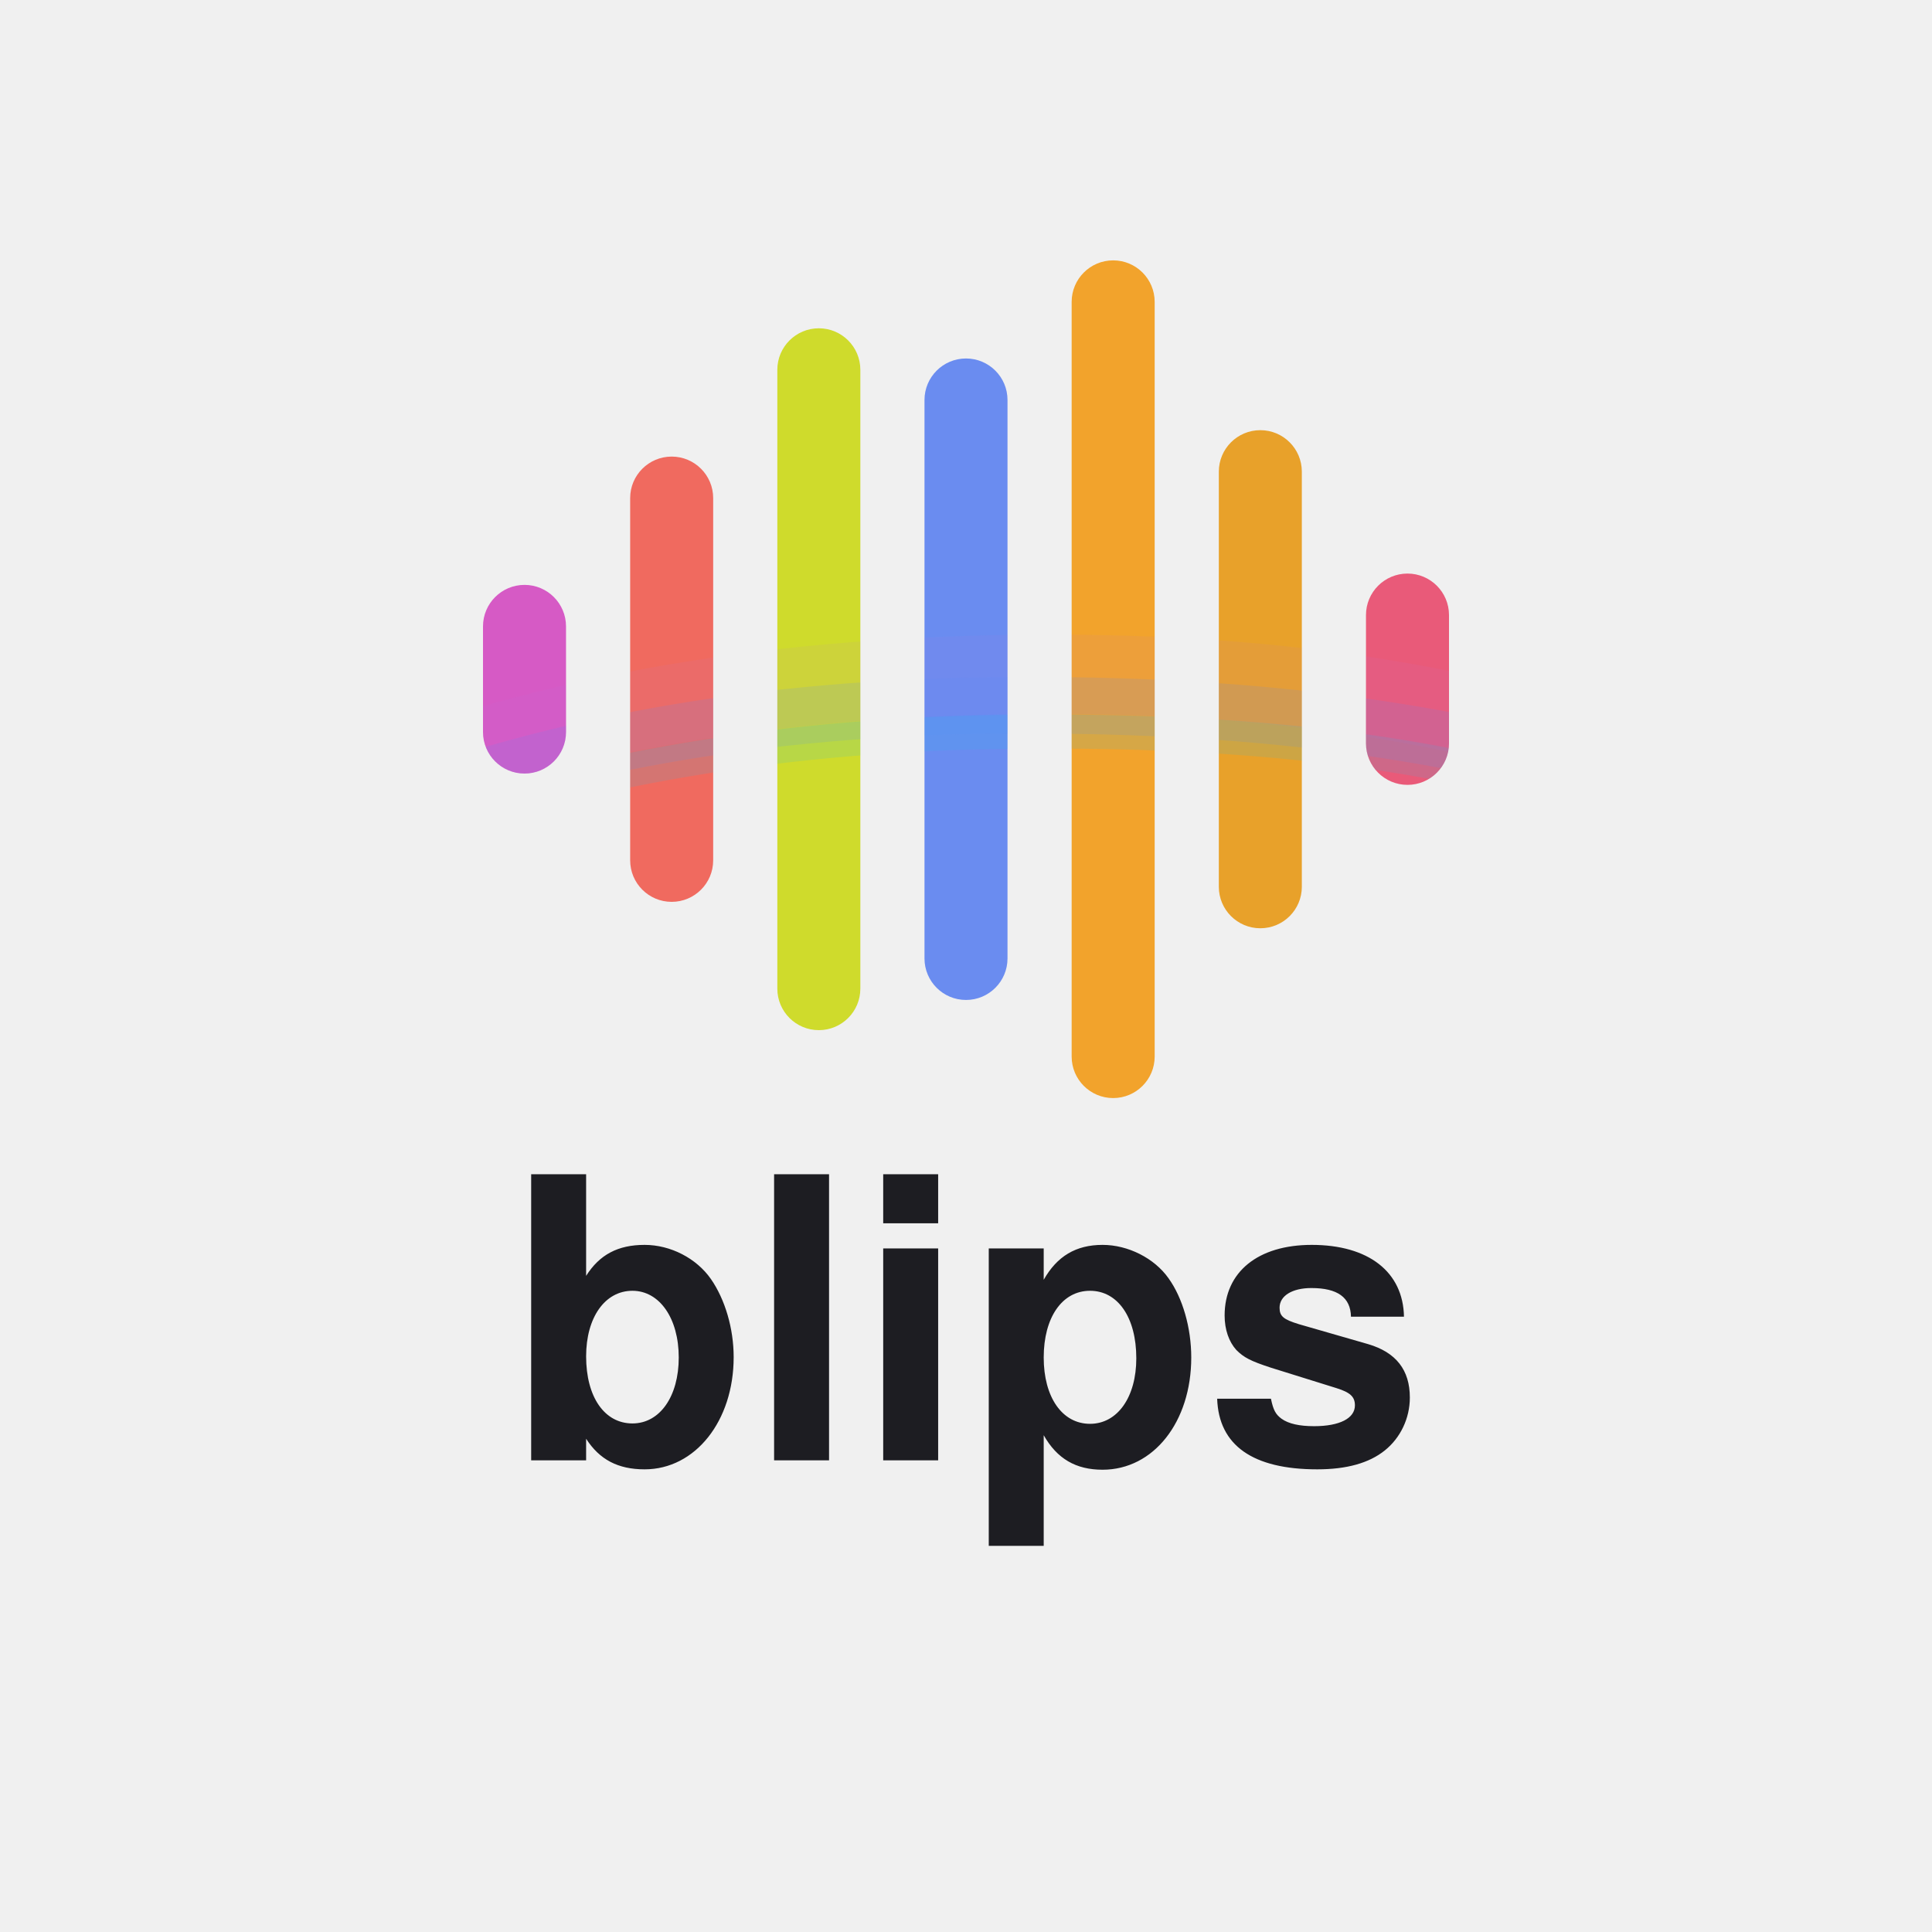
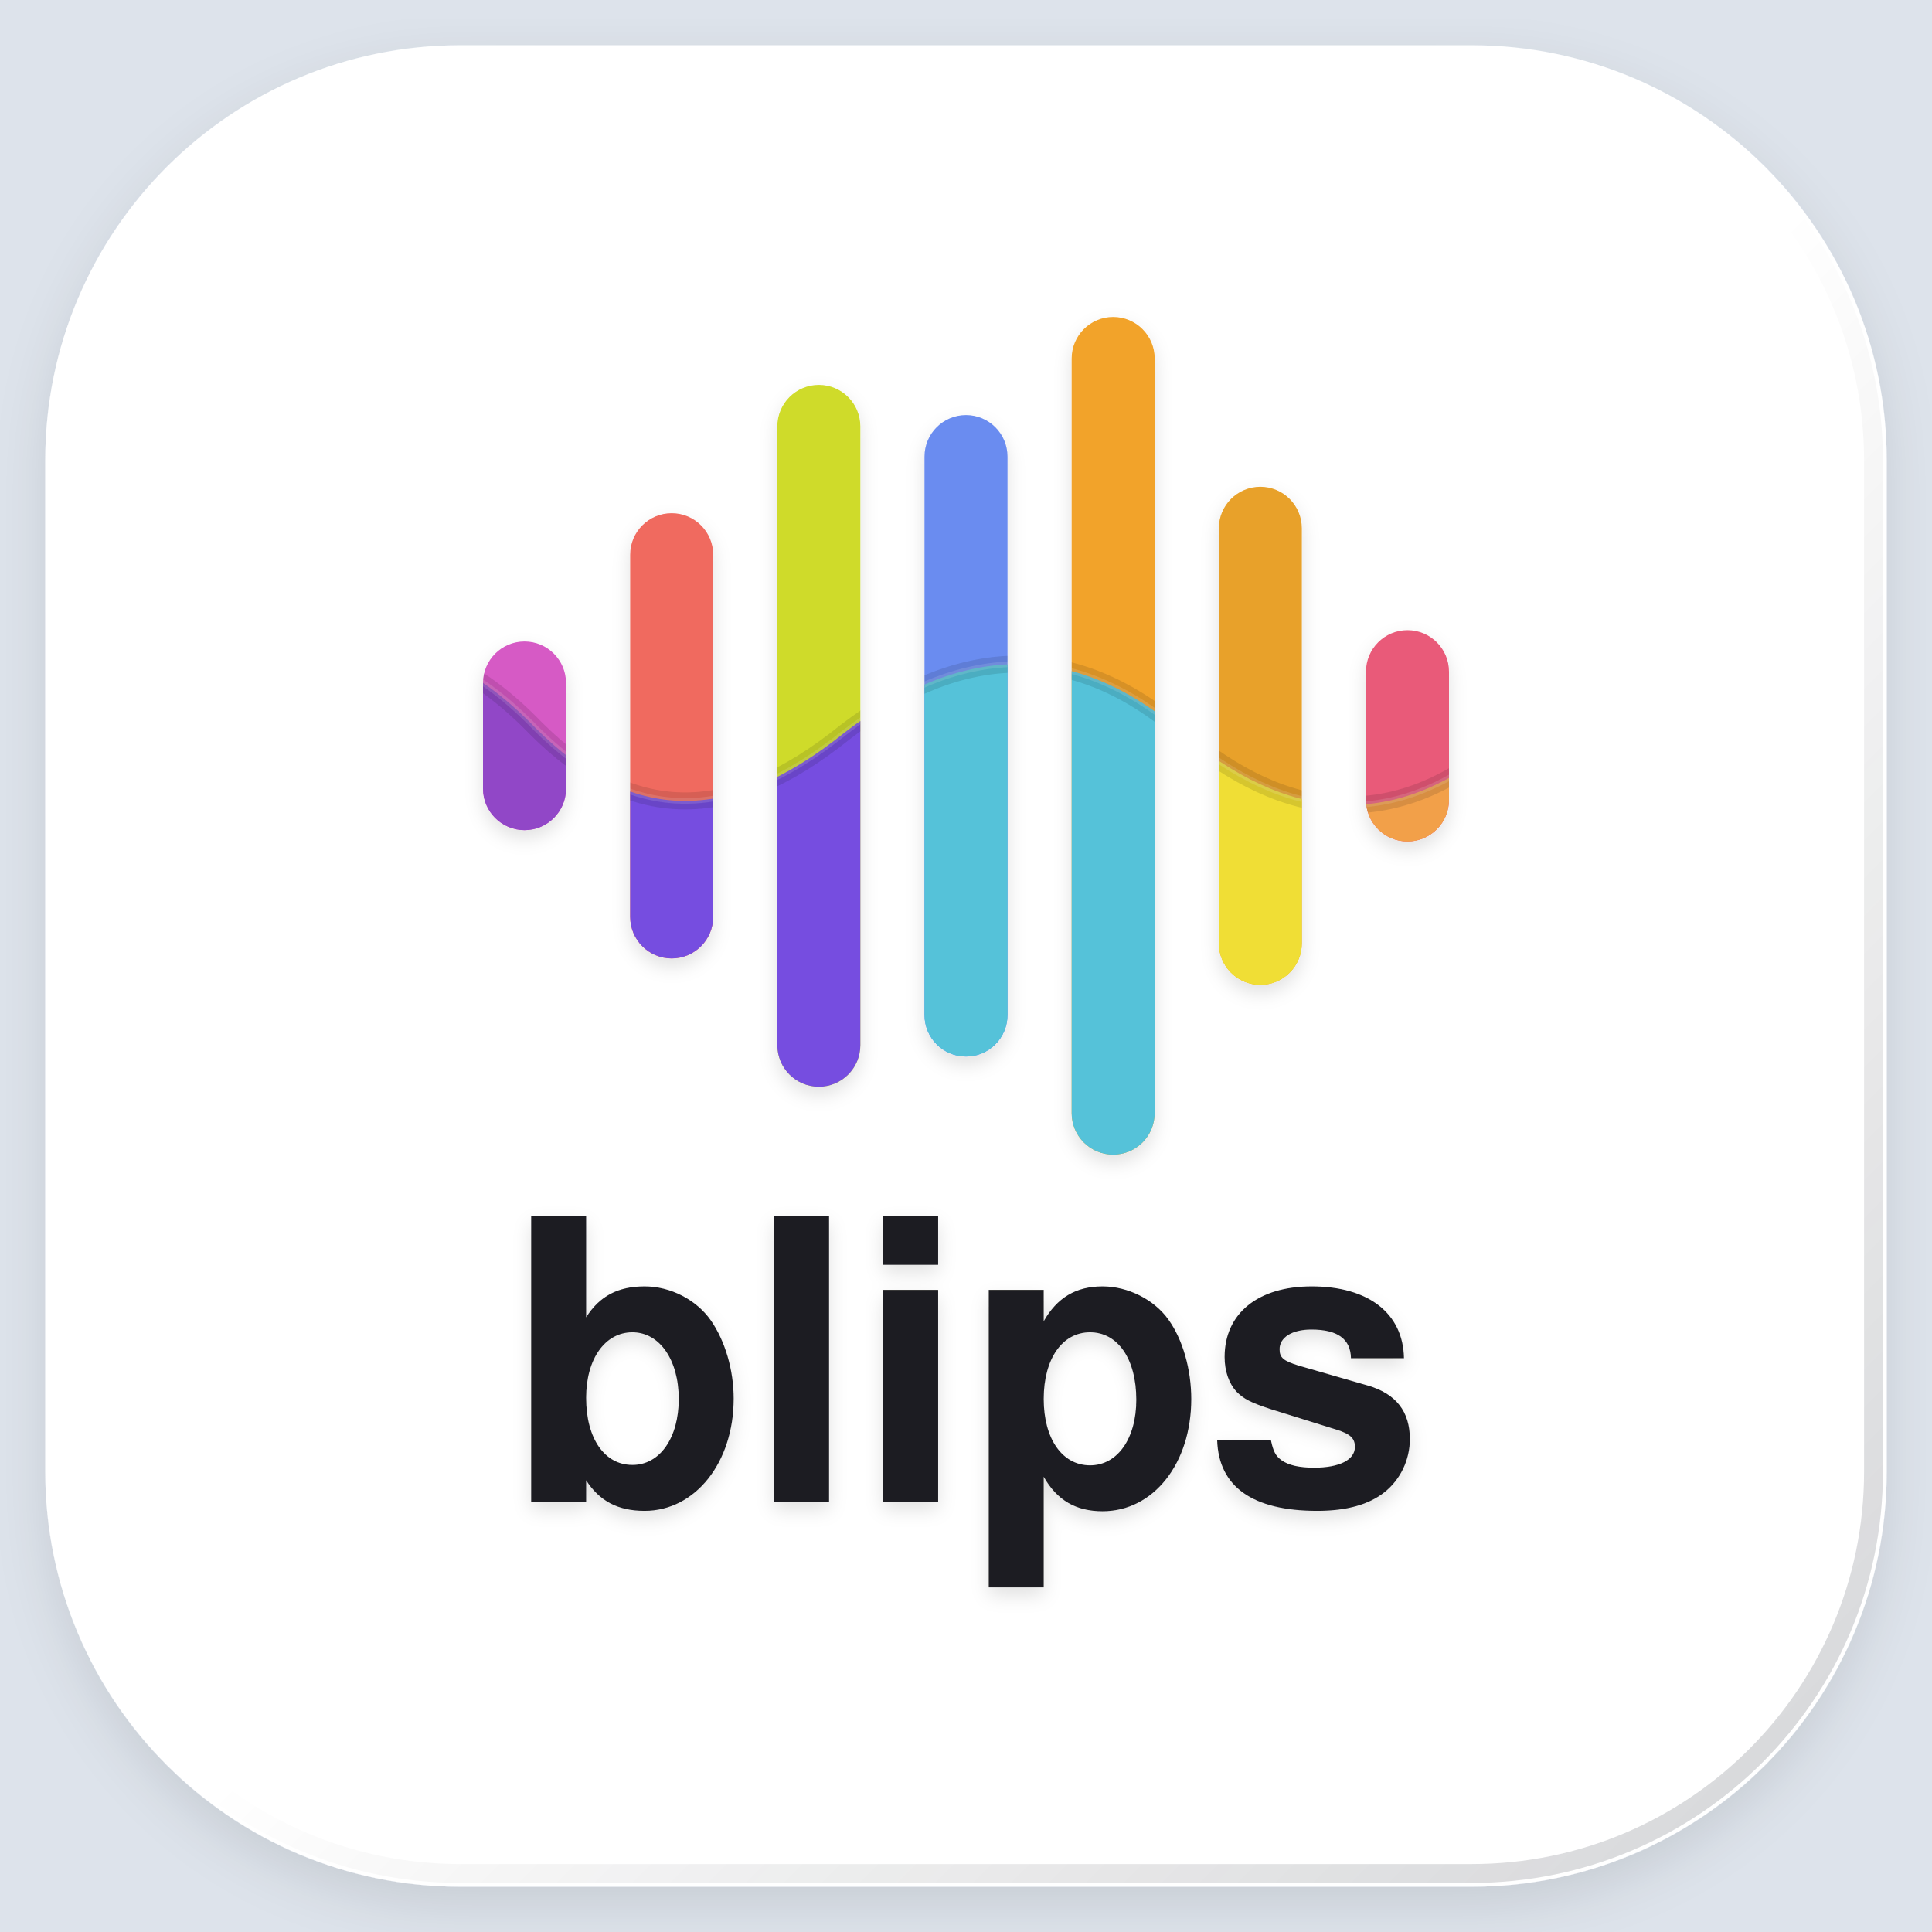
<svg xmlns="http://www.w3.org/2000/svg" width="1024" height="1024" viewBox="0 0 1024 1024">
-   <g transform="translate(512 360)">
-     <defs>
-       <clipPath id="bars-clip">
-         <rect x="-256" y="-50" width="44" height="100" rx="22" />
-         <rect x="-178" y="-118" width="44" height="236" rx="22" />
-         <rect x="-100" y="-186" width="44" height="372" rx="22" />
-         <rect x="-22" y="-170" width="44" height="340" rx="22" />
-         <rect x="56" y="-222" width="44" height="444" rx="22" />
-         <rect x="134" y="-132" width="44" height="264" rx="22" />
-         <rect x="212" y="-56" width="44" height="112" rx="22" />
-       </clipPath>
-     </defs>
-     <rect x="-256" y="-50" width="44" height="100" rx="22" fill="#D65AC5" />
-     <rect x="-178" y="-118" width="44" height="236" rx="22" fill="#F06A5F" />
-     <rect x="-100" y="-186" width="44" height="372" rx="22" fill="#CFDB2C" />
-     <rect x="-22" y="-170" width="44" height="340" rx="22" fill="#6A8CF0" />
-     <rect x="56" y="-222" width="44" height="444" rx="22" fill="#F2A32C" />
-     <rect x="134" y="-132" width="44" height="264" rx="22" fill="#E8A12A" />
-     <rect x="212" y="-56" width="44" height="112" rx="22" fill="#E95A79" />
-     <g clip-path="url(#bars-clip)">
-       <path d="M-354 72C-252 26 -132 2 2 -2C136 -6 254 8 360 46" fill="none" stroke="#B774D6" stroke-width="42" stroke-linecap="round" opacity="0.08" />
-       <path d="M-334 80C-236 38 -120 16 8 14C134 12 248 24 350 56" fill="none" stroke="#5B8AF8" stroke-width="30" stroke-linecap="round" opacity="0.14" />
-       <path d="M-310 86C-216 50 -106 30 16 28C136 26 244 36 334 66" fill="none" stroke="#27BAE8" stroke-width="18" stroke-linecap="round" opacity="0.14" />
+   <defs>
+     <linearGradient id="edgeLight" x1="0%" y1="0%" x2="100%" y2="100%">
+       <stop offset="0%" stop-color="#FFFFFF" stop-opacity="0.28" />
+       <stop offset="36%" stop-color="#FFFFFF" stop-opacity="0.08" />
+       <stop offset="64%" stop-color="#FFFFFF" stop-opacity="0" />
+       <stop offset="100%" stop-color="#FFFFFF" stop-opacity="0" />
+     </linearGradient>
+     <linearGradient id="edgeShade" x1="0%" y1="0%" x2="100%" y2="100%">
+       <stop offset="0%" stop-color="#000000" stop-opacity="0" />
+       <stop offset="52%" stop-color="#000000" stop-opacity="0" />
+       <stop offset="100%" stop-color="#0E1527" stop-opacity="0.18" />
+     </linearGradient>
+     <filter id="tileShadow" x="-10%" y="-10%" width="120%" height="130%" color-interpolation-filters="sRGB">
+       <feDropShadow dx="0" dy="10" stdDeviation="14" flood-color="#0E1527" flood-opacity="0.10" />
+     </filter>
+     <filter id="logoEmboss" x="-20%" y="-20%" width="140%" height="160%" color-interpolation-filters="sRGB">
+       <feDropShadow dx="-1.4" dy="-1.4" stdDeviation="1.7" flood-color="#FFFFFF" flood-opacity="0.56" />
+       <feDropShadow dx="0" dy="4.2" stdDeviation="4.8" flood-color="#0E1527" flood-opacity="0.12" />
+     </filter>
+     <clipPath id="tileClip">
+       <rect x="24" y="24" width="976" height="976" rx="220" />
+     </clipPath>
+     <clipPath id="barsClip">
+       <rect x="-256" y="-50" width="44" height="100" rx="22" />
+       <rect x="-178" y="-118" width="44" height="236" rx="22" />
+       <rect x="-100" y="-186" width="44" height="372" rx="22" />
+       <rect x="-22" y="-170" width="44" height="340" rx="22" />
+       <rect x="56" y="-222" width="44" height="444" rx="22" />
+       <rect x="134" y="-132" width="44" height="264" rx="22" />
+       <rect x="212" y="-56" width="44" height="112" rx="22" />
+     </clipPath>
+     <clipPath id="lowerWaveClip">
+       <path d="M -380 2 C -342 -58 -286 -64 -228 -4 C -178 46 -126 48 -64 -2 C -4 -48 56 -52 114 -2 C 170 46 226 50 280 6 C 314 -16 330 -16 340 -8 L 360 280 L -360 280 Z" />
+     </clipPath>
+   </defs>
+   <rect width="1024" height="1024" fill="#DDE3EB" />
+   <g filter="url(#tileShadow)">
+     <rect x="24" y="24" width="976" height="976" rx="220" fill="#FFFFFF" />
+   </g>
+   <g clip-path="url(#tileClip)">
+     <rect x="29" y="29" width="966" height="966" rx="215" fill="none" stroke="url(#edgeLight)" stroke-width="10" />
+     <rect x="31" y="31" width="962" height="962" rx="213" fill="none" stroke="url(#edgeShade)" stroke-width="10" />
+   </g>
+   <g filter="url(#logoEmboss)">
+     <g transform="translate(512 390)">
+       <rect x="-256" y="-50" width="44" height="100" rx="22" fill="#D65AC5" />
+       <rect x="-178" y="-118" width="44" height="236" rx="22" fill="#F06A5F" />
+       <rect x="-100" y="-186" width="44" height="372" rx="22" fill="#CFDB2C" />
+       <rect x="-22" y="-170" width="44" height="340" rx="22" fill="#6A8CF0" />
+       <rect x="56" y="-222" width="44" height="444" rx="22" fill="#F2A32C" />
+       <rect x="134" y="-132" width="44" height="264" rx="22" fill="#E8A12A" />
+       <rect x="212" y="-56" width="44" height="112" rx="22" fill="#E95A79" />
+       <g clip-path="url(#barsClip)">
+         <g clip-path="url(#lowerWaveClip)">
+           <rect x="-256" y="-50" width="44" height="100" rx="22" fill="#9147C7" />
+           <rect x="-178" y="-118" width="44" height="236" rx="22" fill="#764EE0" />
+           <rect x="-100" y="-186" width="44" height="372" rx="22" fill="#764EE0" />
+           <rect x="-22" y="-170" width="44" height="340" rx="22" fill="#54C2D9" />
+           <rect x="56" y="-222" width="44" height="444" rx="22" fill="#54C2D9" />
+           <rect x="134" y="-132" width="44" height="264" rx="22" fill="#F0DE35" />
+           <rect x="212" y="-56" width="44" height="112" rx="22" fill="#F2A04A" />
+         </g>
+         <path d="M -380 2 C -342 -58 -286 -64 -228 -4 C -178 46 -126 48 -64 -2 C -4 -48 56 -52 114 -2 C 170 46 226 50 280 6 C 314 -16 330 -16 340 -8" fill="none" stroke="#000000" stroke-width="9" stroke-linecap="round" opacity="0.11" />
+         <path d="M -380 2 C -342 -58 -286 -64 -228 -4 C -178 46 -126 48 -64 -2 C -4 -48 56 -52 114 -2 C 170 46 226 50 280 6 C 314 -16 330 -16 340 -8" fill="none" stroke="#FFFFFF" stroke-width="3" stroke-linecap="round" opacity="0.12" />
+       </g>
    </g>
+     <text x="512" y="796" text-anchor="middle" fill="#1D1D22" font-family="Avenir Next, Avenir, Helvetica, Arial, sans-serif" font-size="208" font-weight="700">blips</text>
  </g>
-   <text x="512" y="774" text-anchor="middle" fill="#1D1D22" font-family="Avenir Next, Avenir, Helvetica, Arial, sans-serif" font-size="208" font-weight="700">blips</text>
</svg>
